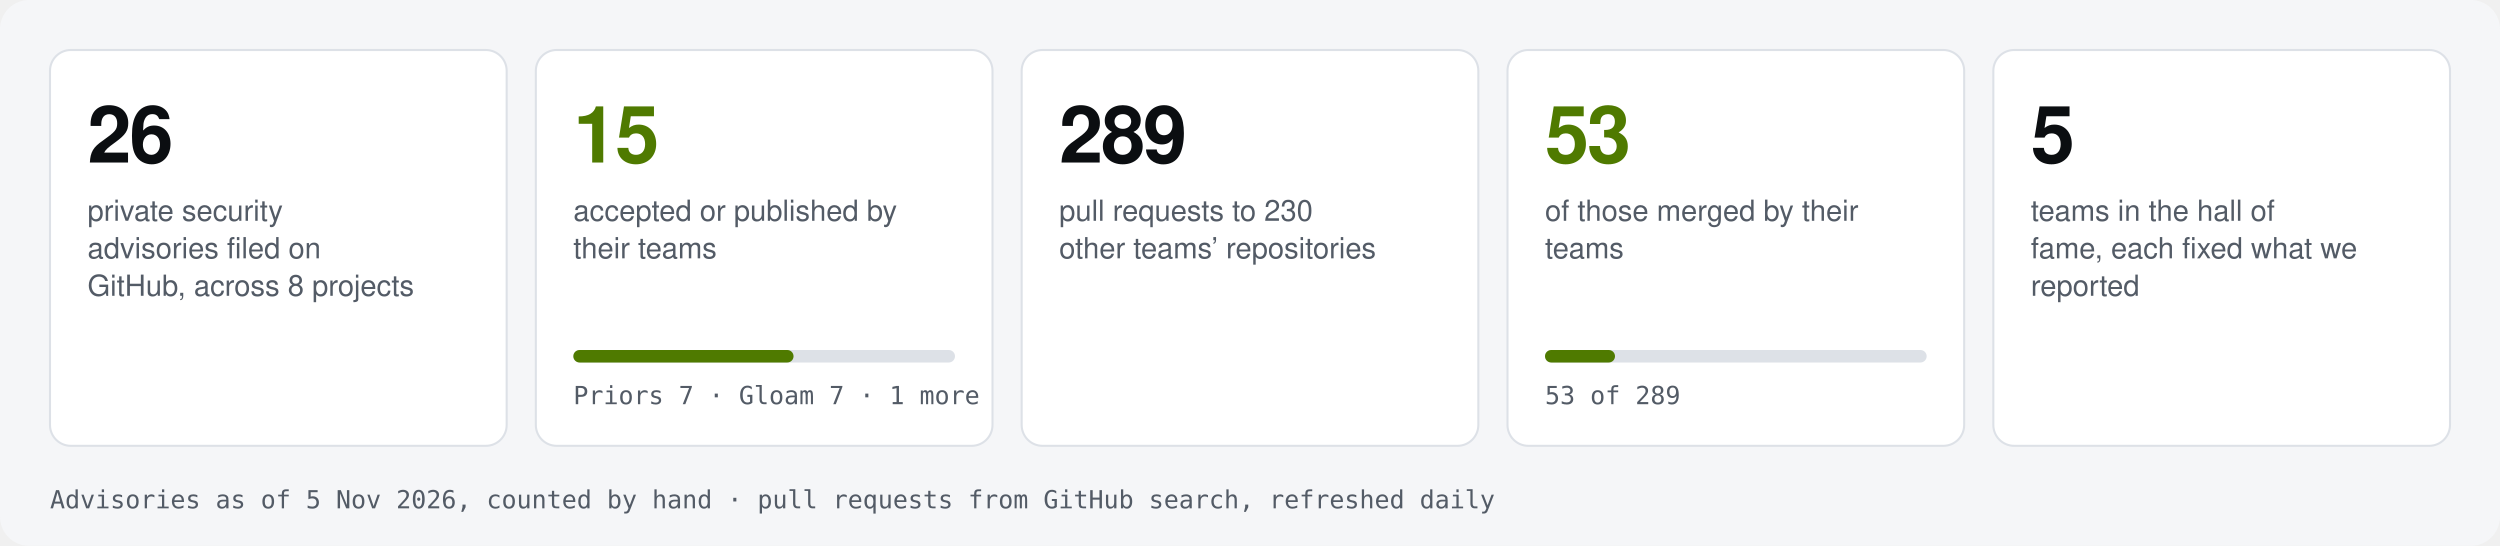
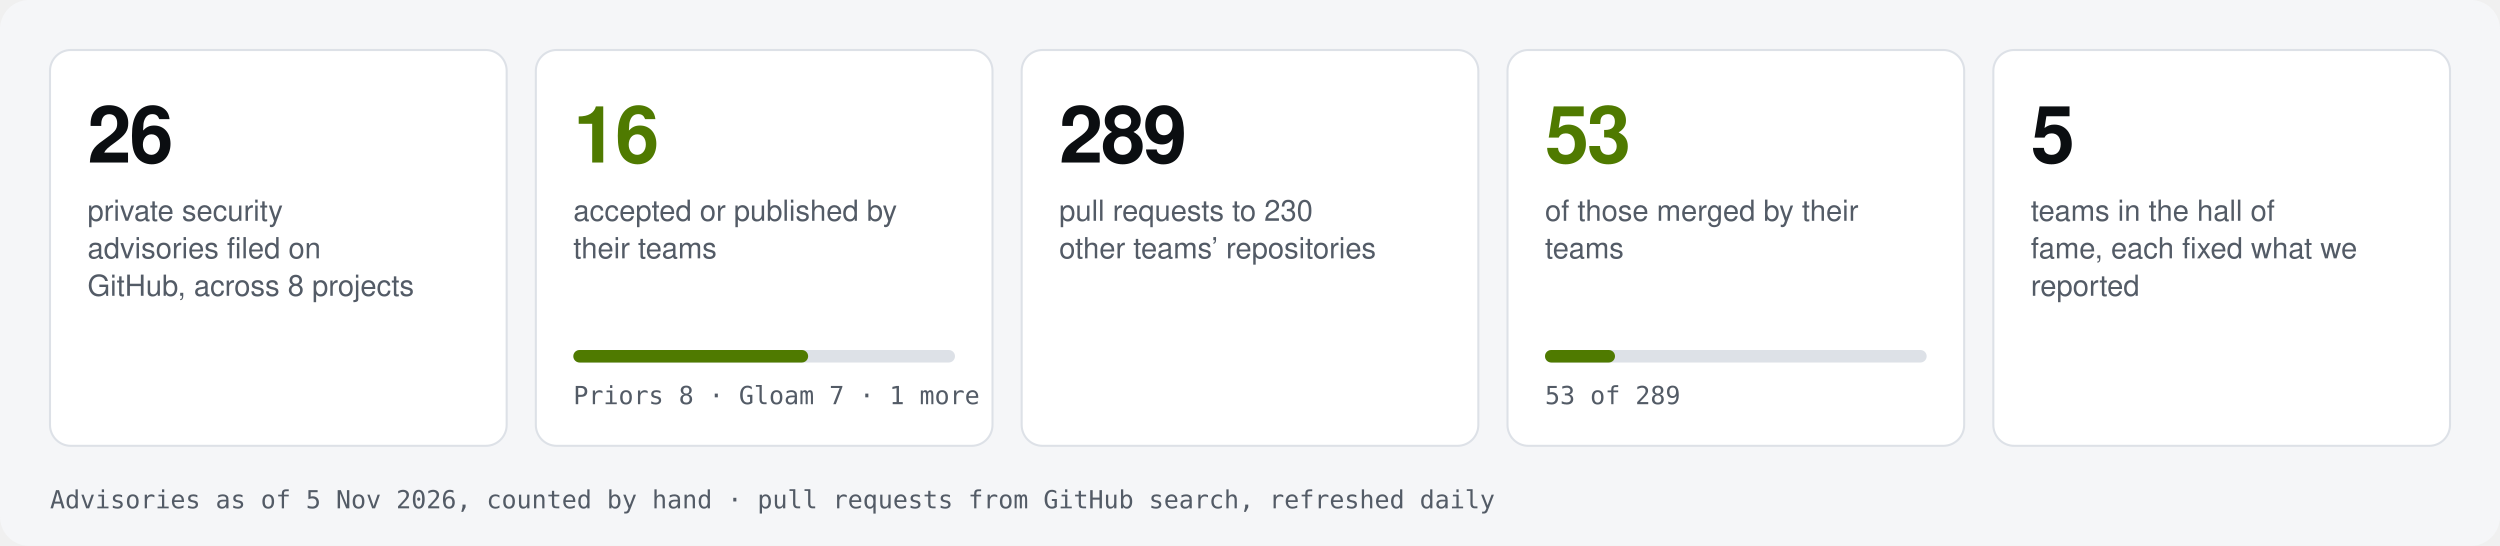
- <svg xmlns="http://www.w3.org/2000/svg" width="1200" height="262" viewBox="0 0 1200 262" role="img" aria-label="26 private security advisories filed on GitHub across 8 projects, 15 accepted or published; 289 pull requests to 230 other teams' repositories, 53 merged; 5 teams in the hall of fame">
+ <svg xmlns="http://www.w3.org/2000/svg" width="1200" height="262" viewBox="0 0 1200 262" role="img" aria-label="26 private security advisories filed on GitHub across 8 projects, 16 accepted or published; 289 pull requests to 230 other teams' repositories, 53 merged; 5 teams in the hall of fame">
  <style>.g{transform-box:fill-box;transform-origin:left;animation:grow 1.2s ease-out both}@keyframes grow{from{transform:scaleX(0)}}@media (prefers-reduced-motion: reduce){*{animation:none!important}}</style>
  <rect width="1200" height="262" rx="14" fill="#F5F6F8" />
  <g>
    <rect x="24.0" y="24" width="219.2" height="190" rx="10" fill="#FFFFFF" stroke="#DDE1E7" />
    <text x="42.0" y="78" font-family="-apple-system,BlinkMacSystemFont,'Segoe UI',Helvetica,Arial,sans-serif" font-size="38" font-weight="700" letter-spacing="-1" fill="#0B0E11">26</text>
    <text x="42.0" y="106" text-anchor="start" font-family="-apple-system,BlinkMacSystemFont,'Segoe UI',Helvetica,Arial,sans-serif" font-size="14" font-weight="400" fill="#535B66">private security</text>
    <text x="42.0" y="124" text-anchor="start" font-family="-apple-system,BlinkMacSystemFont,'Segoe UI',Helvetica,Arial,sans-serif" font-size="14" font-weight="400" fill="#535B66">advisories filed on</text>
    <text x="42.0" y="142" text-anchor="start" font-family="-apple-system,BlinkMacSystemFont,'Segoe UI',Helvetica,Arial,sans-serif" font-size="14" font-weight="400" fill="#535B66">GitHub, across 8 projects</text>
  </g>
  <g>
    <rect x="257.2" y="24" width="219.2" height="190" rx="10" fill="#FFFFFF" stroke="#DDE1E7" />
-     <text x="275.2" y="78" font-family="-apple-system,BlinkMacSystemFont,'Segoe UI',Helvetica,Arial,sans-serif" font-size="38" font-weight="700" letter-spacing="-1" fill="#4F7A00">15</text>
+     <text x="275.2" y="78" font-family="-apple-system,BlinkMacSystemFont,'Segoe UI',Helvetica,Arial,sans-serif" font-size="38" font-weight="700" letter-spacing="-1" fill="#4F7A00">16</text>
    <text x="275.2" y="106" text-anchor="start" font-family="-apple-system,BlinkMacSystemFont,'Segoe UI',Helvetica,Arial,sans-serif" font-size="14" font-weight="400" fill="#535B66">accepted or published by</text>
    <text x="275.2" y="124" text-anchor="start" font-family="-apple-system,BlinkMacSystemFont,'Segoe UI',Helvetica,Arial,sans-serif" font-size="14" font-weight="400" fill="#535B66">their teams</text>
    <rect x="275.2" y="168" width="183.2" height="6" rx="3" fill="#DDE1E7" />
-     <rect class="g" style="animation-delay:0.35s" x="275.2" y="168" width="105.7" height="6" rx="3" fill="#4F7A00" />
-     <text x="275.2" y="194" font-family="ui-monospace,SFMono-Regular,'SF Mono',Menlo,Consolas,monospace" font-size="12" fill="#535B66">Priors 7 · Gloam 7 · 1 more</text>
+     <rect class="g" style="animation-delay:0.35s" x="275.2" y="168" width="112.7" height="6" rx="3" fill="#4F7A00" />
+     <text x="275.2" y="194" font-family="ui-monospace,SFMono-Regular,'SF Mono',Menlo,Consolas,monospace" font-size="12" fill="#535B66">Priors 8 · Gloam 7 · 1 more</text>
  </g>
  <g>
    <rect x="490.4" y="24" width="219.2" height="190" rx="10" fill="#FFFFFF" stroke="#DDE1E7" />
    <text x="508.4" y="78" font-family="-apple-system,BlinkMacSystemFont,'Segoe UI',Helvetica,Arial,sans-serif" font-size="38" font-weight="700" letter-spacing="-1" fill="#0B0E11">289</text>
    <text x="508.4" y="106" text-anchor="start" font-family="-apple-system,BlinkMacSystemFont,'Segoe UI',Helvetica,Arial,sans-serif" font-size="14" font-weight="400" fill="#535B66">pull requests to 230</text>
    <text x="508.4" y="124" text-anchor="start" font-family="-apple-system,BlinkMacSystemFont,'Segoe UI',Helvetica,Arial,sans-serif" font-size="14" font-weight="400" fill="#535B66">other teams’ repositories</text>
  </g>
  <g>
    <rect x="723.6" y="24" width="219.2" height="190" rx="10" fill="#FFFFFF" stroke="#DDE1E7" />
    <text x="741.6" y="78" font-family="-apple-system,BlinkMacSystemFont,'Segoe UI',Helvetica,Arial,sans-serif" font-size="38" font-weight="700" letter-spacing="-1" fill="#4F7A00">53</text>
    <text x="741.6" y="106" text-anchor="start" font-family="-apple-system,BlinkMacSystemFont,'Segoe UI',Helvetica,Arial,sans-serif" font-size="14" font-weight="400" fill="#535B66">of those merged by their</text>
    <text x="741.6" y="124" text-anchor="start" font-family="-apple-system,BlinkMacSystemFont,'Segoe UI',Helvetica,Arial,sans-serif" font-size="14" font-weight="400" fill="#535B66">teams</text>
    <rect x="741.6" y="168" width="183.2" height="6" rx="3" fill="#DDE1E7" />
    <rect class="g" style="animation-delay:0.65s" x="741.6" y="168" width="33.6" height="6" rx="3" fill="#4F7A00" />
    <text x="741.6" y="194" font-family="ui-monospace,SFMono-Regular,'SF Mono',Menlo,Consolas,monospace" font-size="12" fill="#535B66">53 of 289</text>
  </g>
  <g>
    <rect x="956.8" y="24" width="219.2" height="190" rx="10" fill="#FFFFFF" stroke="#DDE1E7" />
    <text x="974.8" y="78" font-family="-apple-system,BlinkMacSystemFont,'Segoe UI',Helvetica,Arial,sans-serif" font-size="38" font-weight="700" letter-spacing="-1" fill="#0B0E11">5</text>
    <text x="974.8" y="106" text-anchor="start" font-family="-apple-system,BlinkMacSystemFont,'Segoe UI',Helvetica,Arial,sans-serif" font-size="14" font-weight="400" fill="#535B66">teams in the hall of</text>
    <text x="974.8" y="124" text-anchor="start" font-family="-apple-system,BlinkMacSystemFont,'Segoe UI',Helvetica,Arial,sans-serif" font-size="14" font-weight="400" fill="#535B66">fame, each fixed what we</text>
    <text x="974.8" y="142" text-anchor="start" font-family="-apple-system,BlinkMacSystemFont,'Segoe UI',Helvetica,Arial,sans-serif" font-size="14" font-weight="400" fill="#535B66">reported</text>
  </g>
  <text x="24" y="244" font-family="ui-monospace,SFMono-Regular,'SF Mono',Menlo,Consolas,monospace" font-size="12" fill="#535B66">Advisories as of 5 Nov 2026, counted by hand · pull requests from GitHub search, refreshed daily</text>
</svg>
